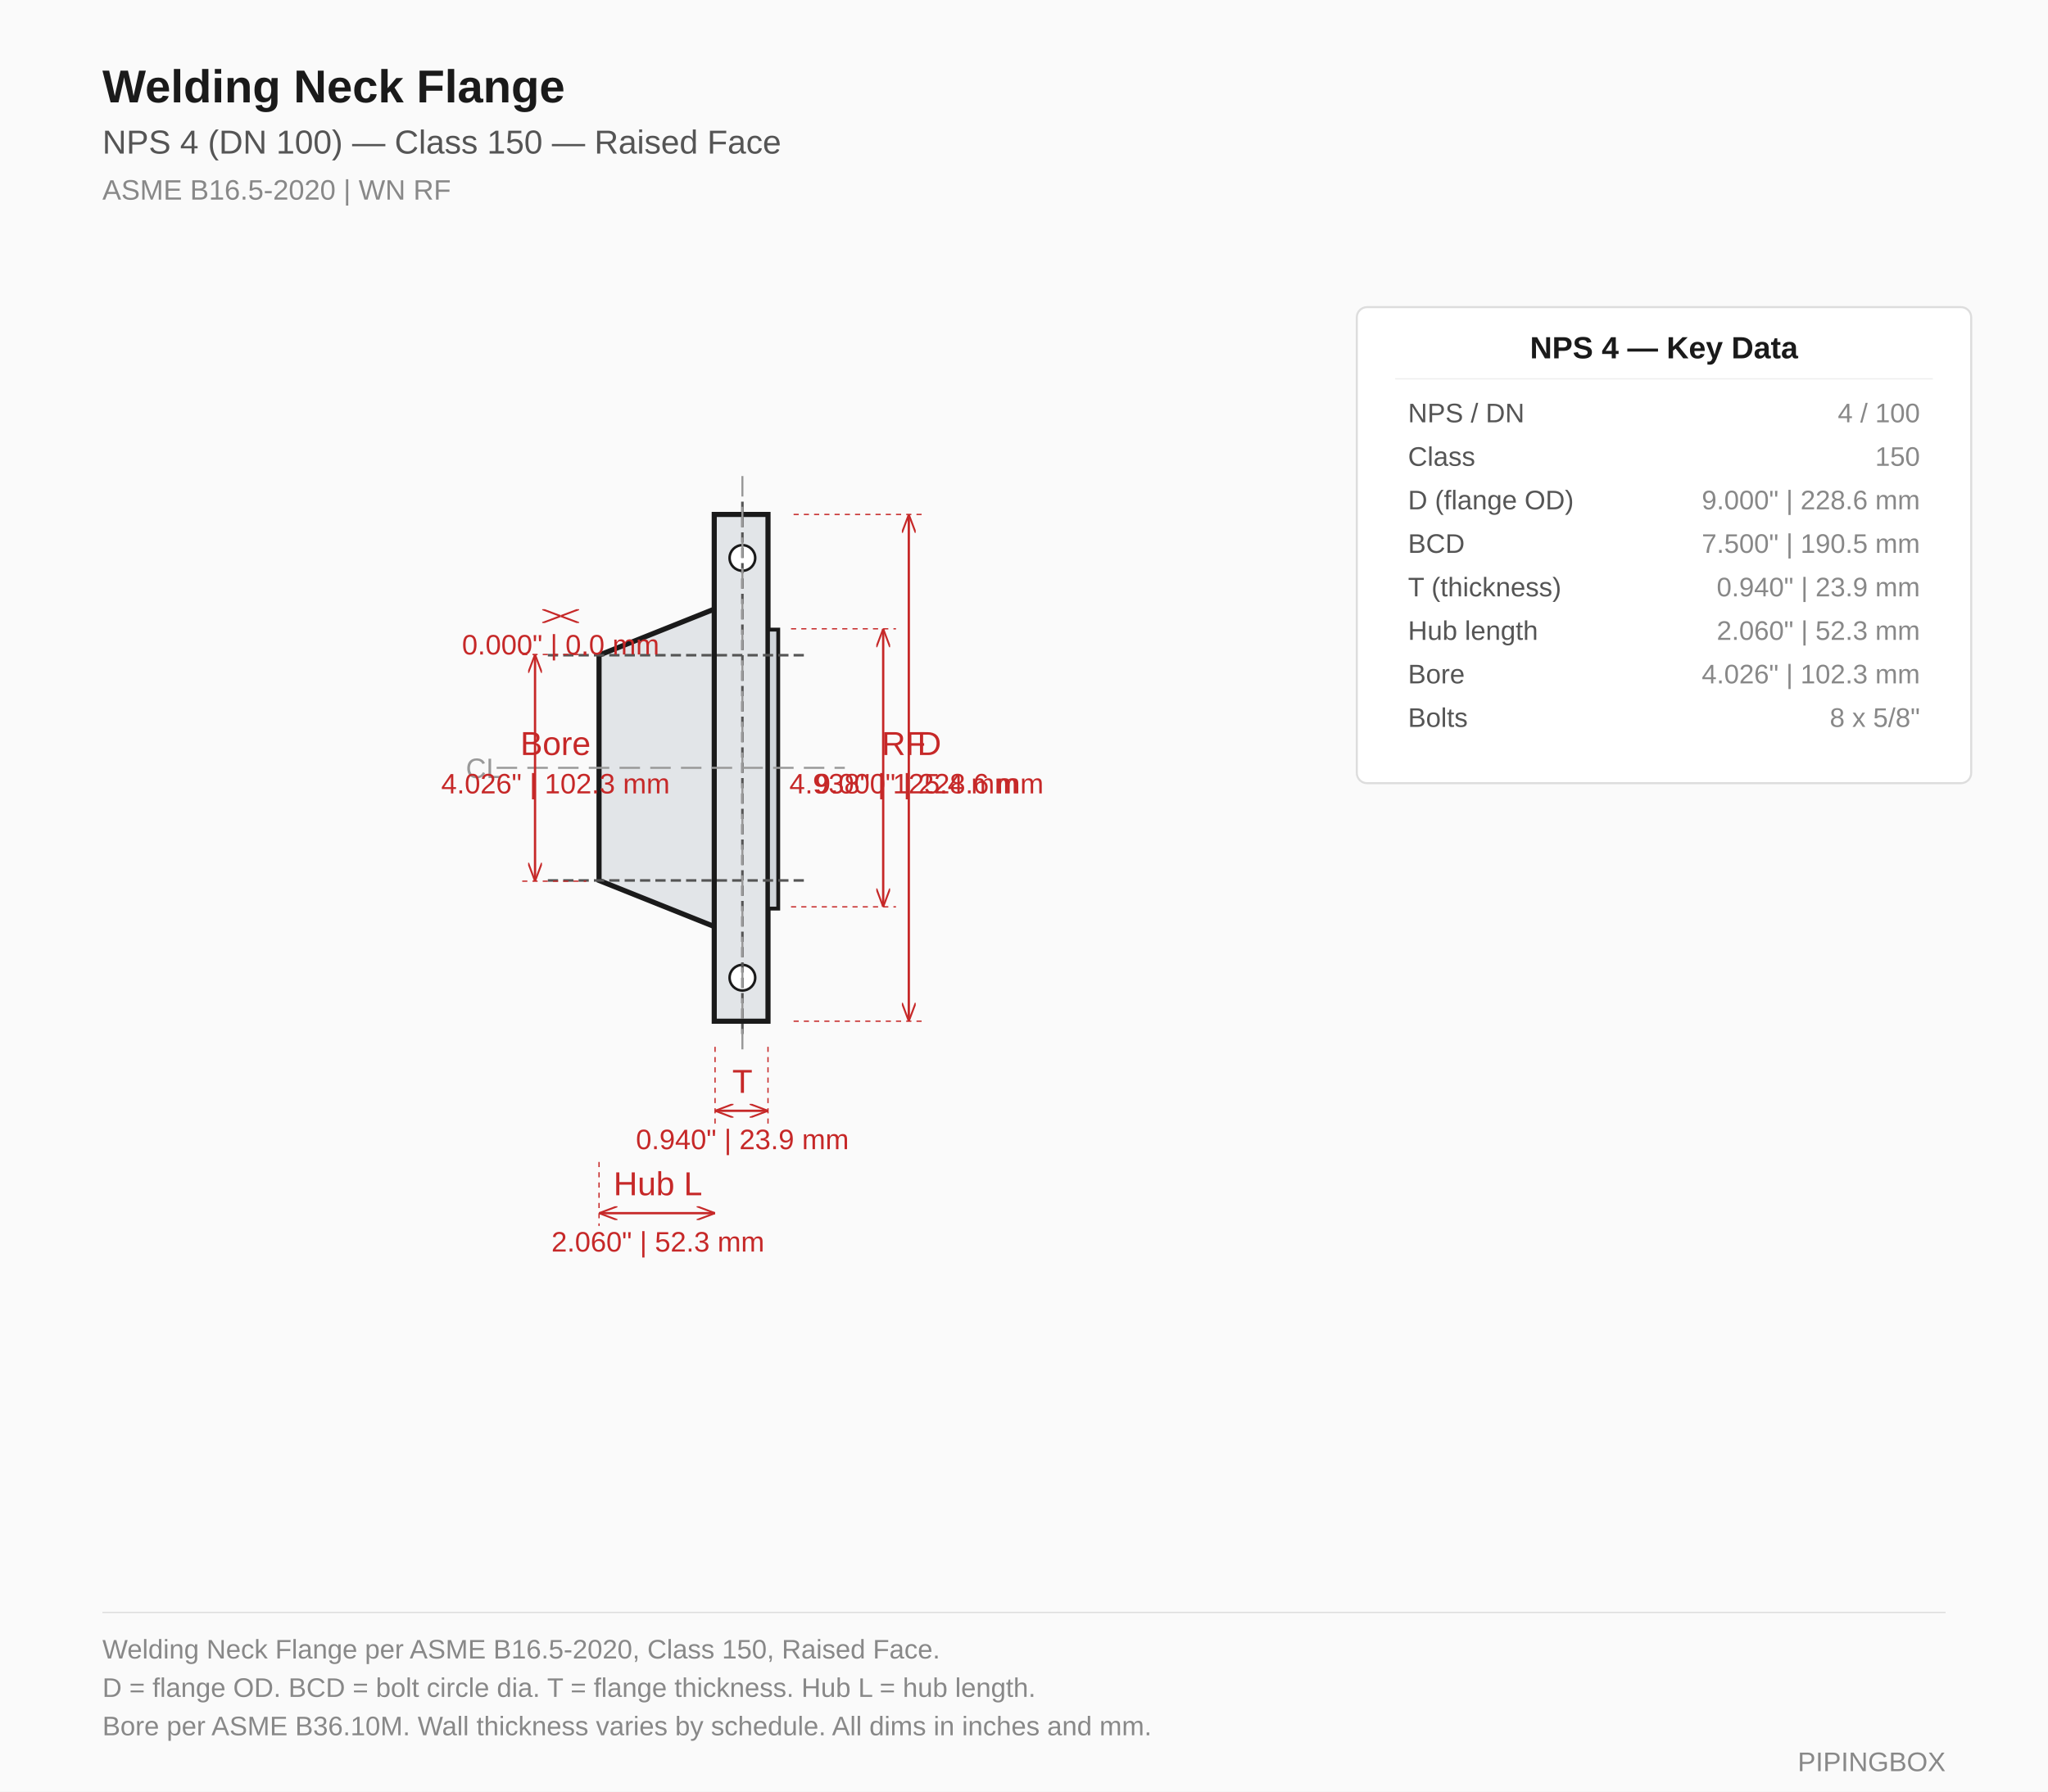
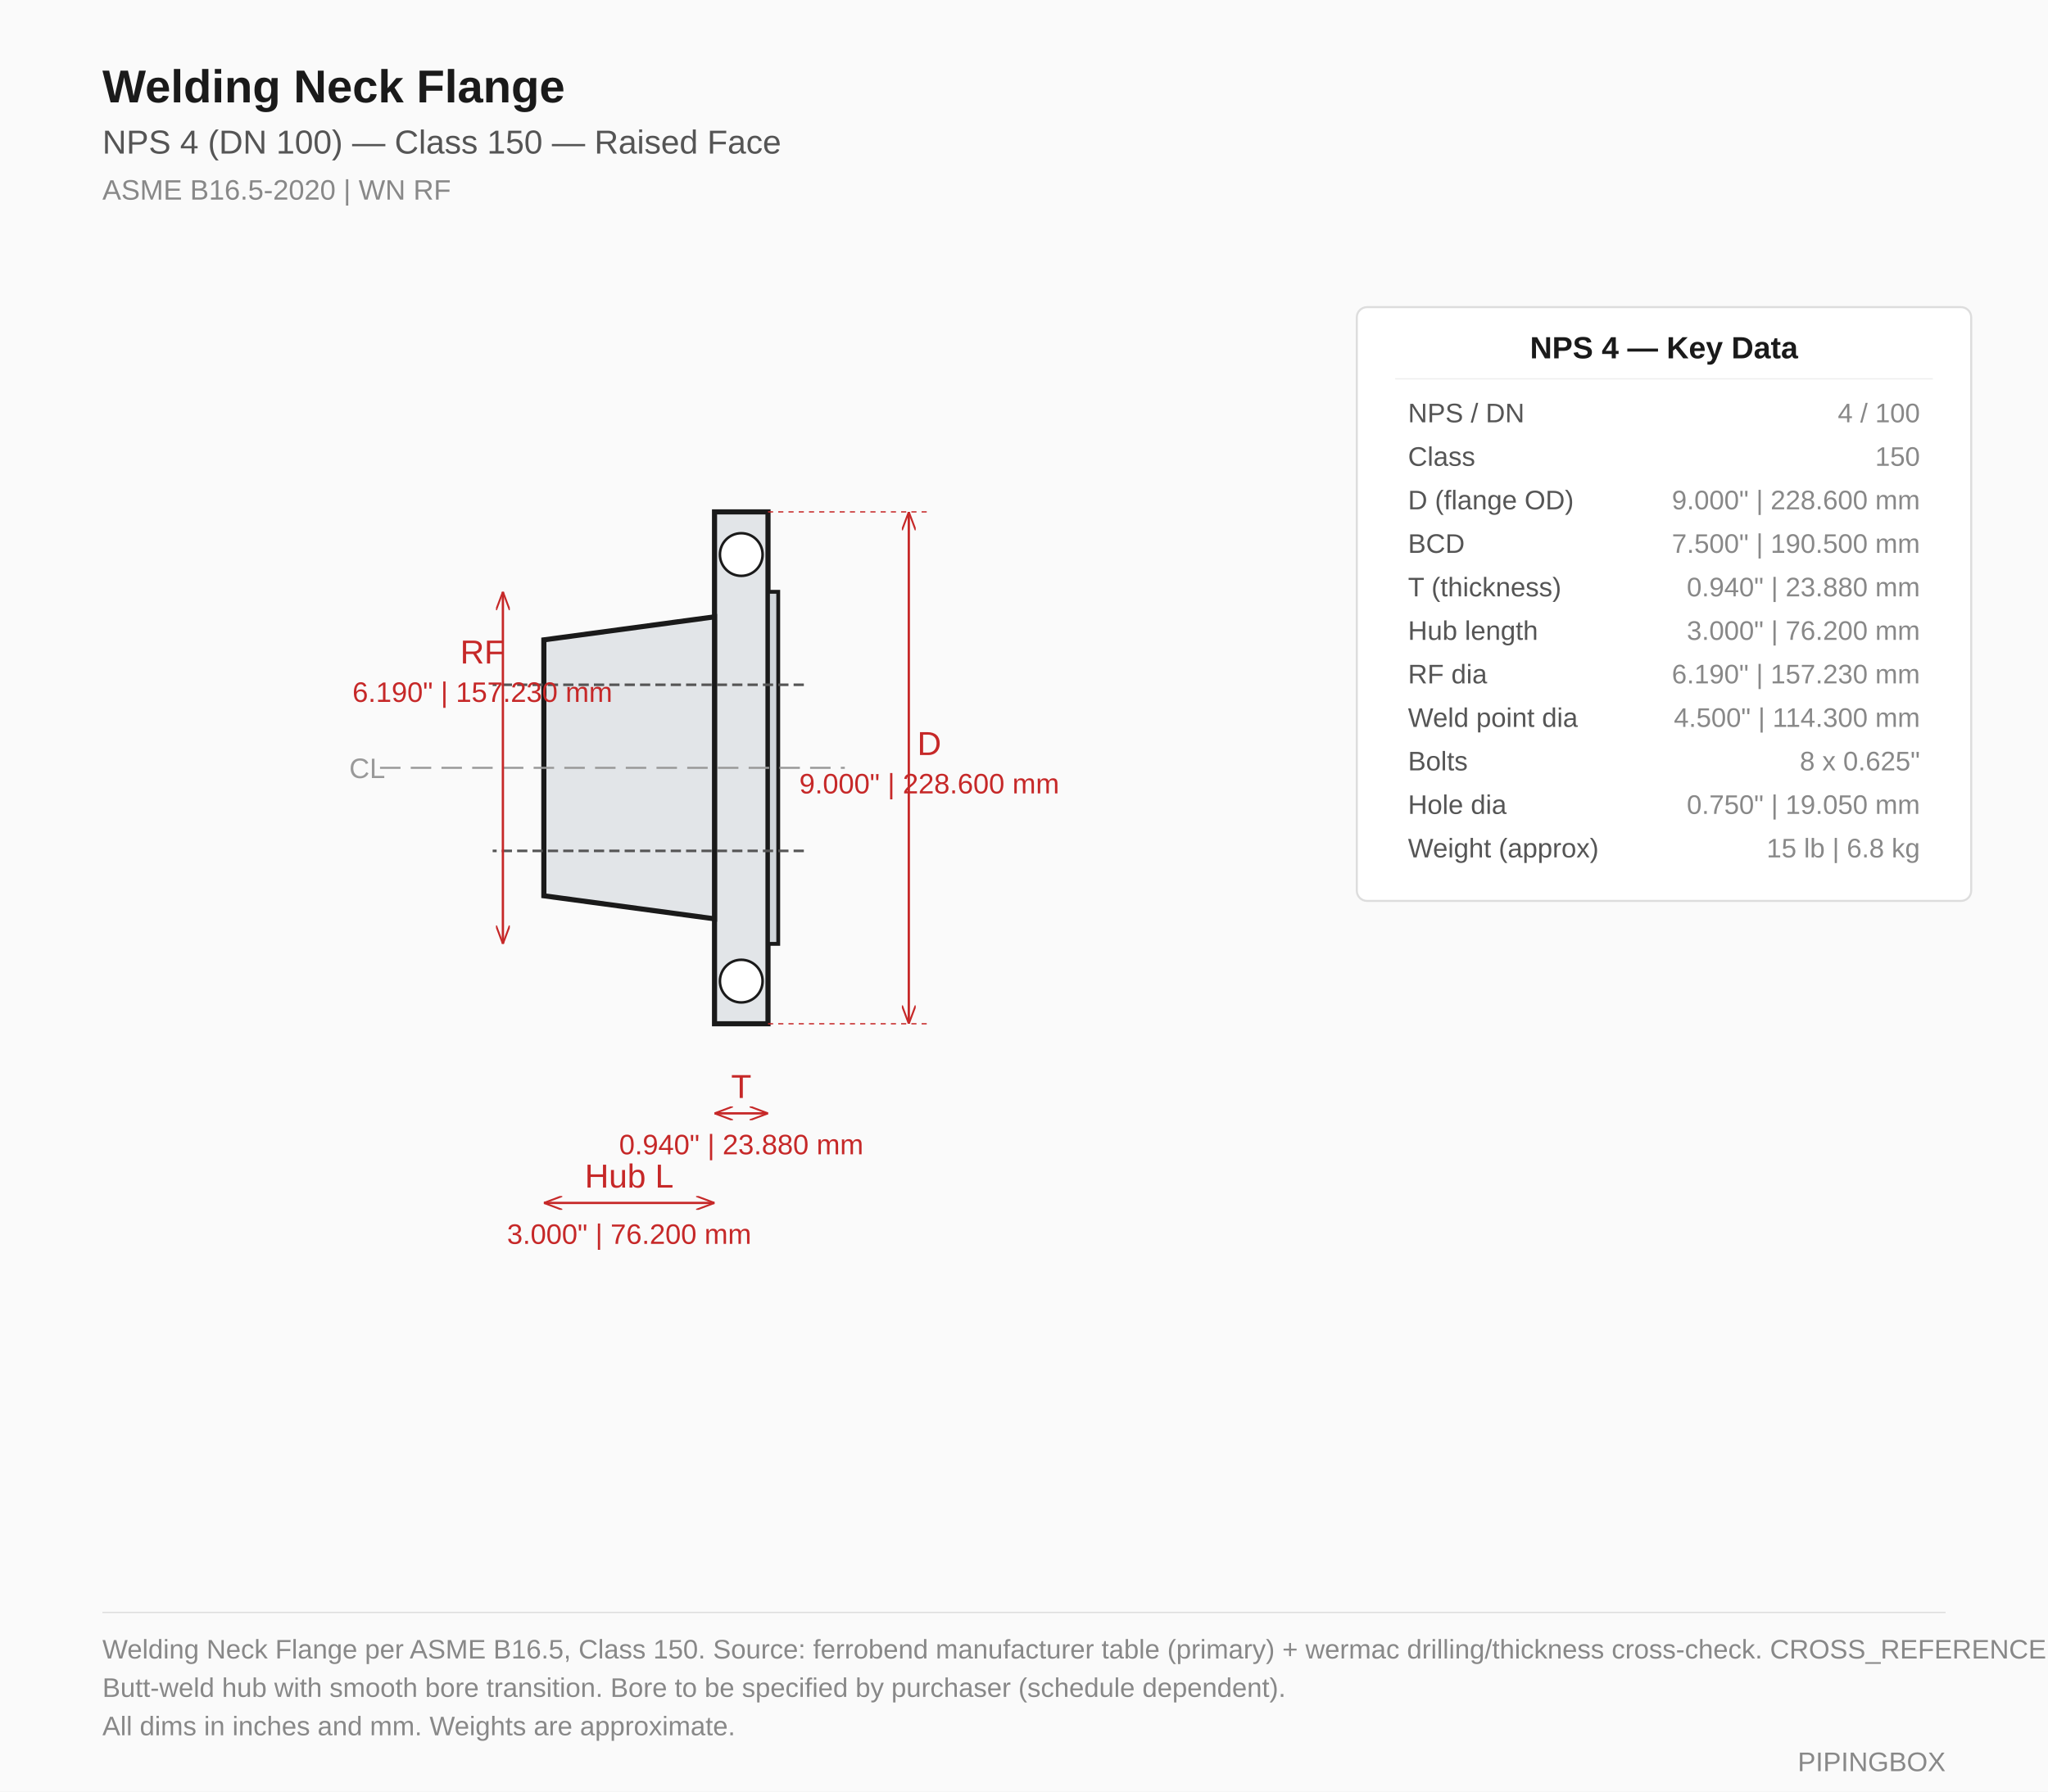
<svg xmlns="http://www.w3.org/2000/svg" viewBox="0 0 800 700" width="800" height="700">
  <defs>
    <style>
    .profile{stroke:#1a1a1a;stroke-width:2;fill:#e2e5e8}
    .bore{stroke:#555;stroke-width:1;fill:none;stroke-dasharray:4 2}
+     .bore-solid{stroke:#555;stroke-width:1.6;fill:none}
+     .thread{stroke:#8a5a00;stroke-width:1.1;fill:none}
+     .radius{stroke:#0b6b8a;stroke-width:1.6;fill:none}
    .centerline{stroke:#999;stroke-width:.8;stroke-dasharray:8 4;fill:none}
    .dim-line{stroke:#c62828;stroke-width:.9;fill:none}
+     .dim-ext{stroke:#c62828;stroke-width:.5;stroke-dasharray:2 2}
    .dim-text{font-family:'Segoe UI',Arial,sans-serif;font-size:13px;fill:#c62828;text-anchor:middle}
    .dim-sub{font-family:'Segoe UI',Arial,sans-serif;font-size:11px;fill:#c62828;text-anchor:middle}
    .title{font-family:'Segoe UI',Arial,sans-serif;font-size:18px;font-weight:600;fill:#1a1a1a}
    .subtitle{font-family:'Segoe UI',Arial,sans-serif;font-size:13px;fill:#555}
    .std-ref{font-family:'Segoe UI',Arial,sans-serif;font-size:11px;fill:#888}
    .note{font-family:'Segoe UI',Arial,sans-serif;font-size:10.5px;fill:#888}
    .label{font-family:'Segoe UI',Arial,sans-serif;font-size:11px;fill:#999;text-anchor:middle}
    .tbl-hdr{font-family:'Segoe UI',Arial,sans-serif;font-size:12px;fill:#1a1a1a;font-weight:600;text-anchor:middle}
    .tbl-key{font-family:'Segoe UI',Arial,sans-serif;font-size:10.5px;fill:#555;text-anchor:start}
    .tbl-val{font-family:'Segoe UI',Arial,sans-serif;font-size:10.5px;fill:#888;text-anchor:end}
  </style>
    <marker id="as" markerWidth="8" markerHeight="6" refX="0" refY="3" orient="auto">
      <path d="M8,0 L0,3 L8,6" fill="none" stroke="#c62828" stroke-width=".8" />
    </marker>
    <marker id="ae" markerWidth="8" markerHeight="6" refX="8" refY="3" orient="auto">
      <path d="M0,0 L8,3 L0,6" fill="none" stroke="#c62828" stroke-width=".8" />
    </marker>
  </defs>
  <rect width="800" height="700" fill="#fafafa" />
  <text x="40" y="40" class="title">Welding Neck Flange</text>
  <text x="40" y="60" class="subtitle">NPS 4 (DN 100) — Class 150 — Raised Face</text>
  <text x="40" y="78" class="std-ref">ASME B16.5-2020 | WN RF</text>
-   <rect x="279" y="201" width="21" height="198" class="profile" />
-   <rect x="300" y="246" width="4" height="109" fill="#d0d5da" stroke="#1a1a1a" stroke-width="1.5" />
-   <path d="M 279 238 L 234 256 L 234 344 L 279 362 Z" class="profile" />
-   <line x1="214" y1="256" x2="314" y2="256" class="bore" />
-   <line x1="214" y1="344" x2="314" y2="344" class="bore" />
-   <circle cx="290" cy="218" r="5" fill="white" stroke="#1a1a1a" stroke-width="1" />
-   <circle cx="290" cy="382" r="5" fill="white" stroke="#1a1a1a" stroke-width="1" />
-   <line x1="290" y1="196" x2="290" y2="404" class="bore" />
-   <line x1="194" y1="300" x2="330" y2="300" class="centerline" />
-   <text x="189" y="304" class="label" text-anchor="end">CL</text>
-   <line x1="290" y1="186" x2="290" y2="414" class="centerline" />
-   <line x1="310" y1="201.0" x2="360" y2="201.0" stroke="#c62828" stroke-width=".5" stroke-dasharray="2 2" />
-   <line x1="310" y1="399.0" x2="360" y2="399.0" stroke="#c62828" stroke-width=".5" stroke-dasharray="2 2" />
-   <line x1="355" y1="201.0" x2="355" y2="399.0" class="dim-line" marker-start="url(#as)" marker-end="url(#ae)" />
-   <text x="363" y="295.0" class="dim-text" text-anchor="start">D</text>
-   <text x="363" y="310.0" class="dim-sub" text-anchor="start">9.000" | 228.6 mm</text>
-   <line x1="279.32" y1="409.0" x2="279.32" y2="439.0" stroke="#c62828" stroke-width=".5" stroke-dasharray="2 2" />
-   <line x1="300" y1="409.0" x2="300" y2="439.0" stroke="#c62828" stroke-width=".5" stroke-dasharray="2 2" />
-   <line x1="279.32" y1="434.0" x2="300" y2="434.0" class="dim-line" marker-start="url(#as)" marker-end="url(#ae)" />
-   <text x="290" y="427.0" class="dim-text">T</text>
-   <text x="290" y="449.0" class="dim-sub">0.940" | 23.9 mm</text>
-   <line x1="234.0" y1="454.0" x2="234.0" y2="479.0" stroke="#c62828" stroke-width=".5" stroke-dasharray="2 2" />
-   <line x1="234.0" y1="474.0" x2="279.32" y2="474.0" class="dim-line" marker-start="url(#as)" marker-end="url(#ae)" />
-   <text x="257" y="467.0" class="dim-text">Hub L</text>
-   <text x="257" y="489.0" class="dim-sub">2.060" | 52.3 mm</text>
-   <line x1="219.0" y1="240.714" x2="219.0" y2="240.714" class="dim-line" marker-start="url(#as)" marker-end="url(#ae)" />
-   <text x="219" y="233.714" class="dim-text" />
-   <text x="219" y="255.714" class="dim-sub">0.000" | 0.0 mm</text>
-   <line x1="204.0" y1="255.714" x2="229.0" y2="255.714" stroke="#c62828" stroke-width=".5" stroke-dasharray="2 2" />
-   <line x1="204.0" y1="344.286" x2="229.0" y2="344.286" stroke="#c62828" stroke-width=".5" stroke-dasharray="2 2" />
-   <line x1="209.0" y1="255.714" x2="209.0" y2="344.286" class="dim-line" marker-start="url(#as)" marker-end="url(#ae)" />
-   <text x="217.0" y="295.0" class="dim-text" text-anchor="start">Bore</text>
-   <text x="217.0" y="310.0" class="dim-sub" text-anchor="start">4.026" | 102.3 mm</text>
-   <line x1="309" y1="245.682" x2="350" y2="245.682" stroke="#c62828" stroke-width=".5" stroke-dasharray="2 2" />
-   <line x1="309" y1="354.318" x2="350" y2="354.318" stroke="#c62828" stroke-width=".5" stroke-dasharray="2 2" />
-   <line x1="345" y1="245.682" x2="345" y2="354.318" class="dim-line" marker-start="url(#as)" marker-end="url(#ae)" />
-   <text x="353" y="295.0" class="dim-text" text-anchor="start">RF</text>
-   <text x="353" y="310.0" class="dim-sub" text-anchor="start">4.938" | 125.4 mm</text>
-   <rect x="530" y="120" width="240" height="186" rx="4" fill="white" stroke="#ddd" stroke-width=".8" />
+   <rect x="279.111" y="200" width="20.889" height="200" class="profile" />
+   <rect x="300" y="231.222" width="4" height="137.556" fill="#d0d5da" stroke="#1a1a1a" stroke-width="1.5" />
+   <circle cx="289.556" cy="216.667" r="8.333" fill="white" stroke="#1a1a1a" stroke-width="1" />
+   <circle cx="289.556" cy="383.333" r="8.333" fill="white" stroke="#1a1a1a" stroke-width="1" />
+   <path d="M 279.111 241 L 212.444 250 L 212.444 350 L 279.111 359 Z" class="profile" />
+   <line x1="314" y1="267.55" x2="192.444" y2="267.55" class="bore" />
+   <line x1="314" y1="332.45" x2="192.444" y2="332.45" class="bore" />
+   <line x1="148.444" y1="300" x2="330" y2="300" class="centerline" />
+   <text x="143.444" y="304" class="label" text-anchor="end">CL</text>
+   <line x1="355" y1="200" x2="355" y2="400" class="dim-line" marker-start="url(#as)" marker-end="url(#ae)" />
+   <text x="363" y="295" class="dim-text" text-anchor="start">D</text>
+   <text x="363" y="310" class="dim-sub" text-anchor="start">9.000" | 228.600 mm</text>
+   <line x1="300" y1="200" x2="362" y2="200" class="dim-ext" />
+   <line x1="300" y1="400" x2="362" y2="400" class="dim-ext" />
+   <line x1="279.111" y1="435" x2="300" y2="435" class="dim-line" marker-start="url(#as)" marker-end="url(#ae)" />
+   <text x="289.556" y="429" class="dim-text">T</text>
+   <text x="289.556" y="451" class="dim-sub">0.940" | 23.880 mm</text>
+   <line x1="212.444" y1="470" x2="279.111" y2="470" class="dim-line" marker-start="url(#as)" marker-end="url(#ae)" />
+   <text x="245.778" y="464" class="dim-text">Hub L</text>
+   <text x="245.778" y="486" class="dim-sub">3.000" | 76.200 mm</text>
+   <line x1="196.444" y1="231.222" x2="196.444" y2="368.778" class="dim-line" marker-start="url(#as)" marker-end="url(#ae)" />
+   <text x="188.444" y="259.236" class="dim-text" text-anchor="end">RF</text>
+   <text x="188.444" y="274.236" class="dim-sub" text-anchor="end">6.190" | 157.230 mm</text>
+   <rect x="530" y="120" width="240" height="232" rx="4" fill="white" stroke="#ddd" stroke-width=".8" />
  <text x="650" y="140" class="tbl-hdr">NPS 4 — Key Data</text>
  <line x1="545" y1="148" x2="755" y2="148" stroke="#eee" stroke-width=".5" />
  <text x="550" y="165" class="tbl-key">NPS / DN</text>
  <text x="750" y="165" class="tbl-val">4 / 100</text>
  <text x="550" y="182" class="tbl-key">Class</text>
  <text x="750" y="182" class="tbl-val">150</text>
  <text x="550" y="199" class="tbl-key">D (flange OD)</text>
-   <text x="750" y="199" class="tbl-val">9.000" | 228.6 mm</text>
+   <text x="750" y="199" class="tbl-val">9.000" | 228.600 mm</text>
  <text x="550" y="216" class="tbl-key">BCD</text>
-   <text x="750" y="216" class="tbl-val">7.500" | 190.5 mm</text>
+   <text x="750" y="216" class="tbl-val">7.500" | 190.500 mm</text>
  <text x="550" y="233" class="tbl-key">T (thickness)</text>
-   <text x="750" y="233" class="tbl-val">0.940" | 23.9 mm</text>
+   <text x="750" y="233" class="tbl-val">0.940" | 23.880 mm</text>
  <text x="550" y="250" class="tbl-key">Hub length</text>
-   <text x="750" y="250" class="tbl-val">2.060" | 52.3 mm</text>
-   <text x="550" y="267" class="tbl-key">Bore</text>
-   <text x="750" y="267" class="tbl-val">4.026" | 102.3 mm</text>
-   <text x="550" y="284" class="tbl-key">Bolts</text>
-   <text x="750" y="284" class="tbl-val">8 x 5/8"</text>
+   <text x="750" y="250" class="tbl-val">3.000" | 76.200 mm</text>
+   <text x="550" y="267" class="tbl-key">RF dia</text>
+   <text x="750" y="267" class="tbl-val">6.190" | 157.230 mm</text>
+   <text x="550" y="284" class="tbl-key">Weld point dia</text>
+   <text x="750" y="284" class="tbl-val">4.500" | 114.300 mm</text>
+   <text x="550" y="301" class="tbl-key">Bolts</text>
+   <text x="750" y="301" class="tbl-val">8 x 0.625"</text>
+   <text x="550" y="318" class="tbl-key">Hole dia</text>
+   <text x="750" y="318" class="tbl-val">0.750" | 19.050 mm</text>
+   <text x="550" y="335" class="tbl-key">Weight (approx)</text>
+   <text x="750" y="335" class="tbl-val">15 lb | 6.8 kg</text>
  <line x1="40" y1="630" x2="760" y2="630" stroke="#ddd" stroke-width=".5" />
-   <text x="40" y="648" class="note">Welding Neck Flange per ASME B16.5-2020, Class 150, Raised Face.</text>
-   <text x="40" y="663" class="note">D = flange OD. BCD = bolt circle dia. T = flange thickness. Hub L = hub length.</text>
-   <text x="40" y="678" class="note">Bore per ASME B36.10M. Wall thickness varies by schedule. All dims in inches and mm.</text>
+   <text x="40" y="648" class="note">Welding Neck Flange per ASME B16.5, Class 150. Source: ferrobend manufacturer table (primary) + wermac drilling/thickness cross-check. CROSS_REFERENCE.</text>
+   <text x="40" y="663" class="note">Butt-weld hub with smooth bore transition. Bore to be specified by purchaser (schedule dependent).</text>
+   <text x="40" y="678" class="note">All dims in inches and mm. Weights are approximate.</text>
  <text x="760" y="692" class="note" text-anchor="end" fill="#ccc">PIPINGBOX</text>
</svg>
